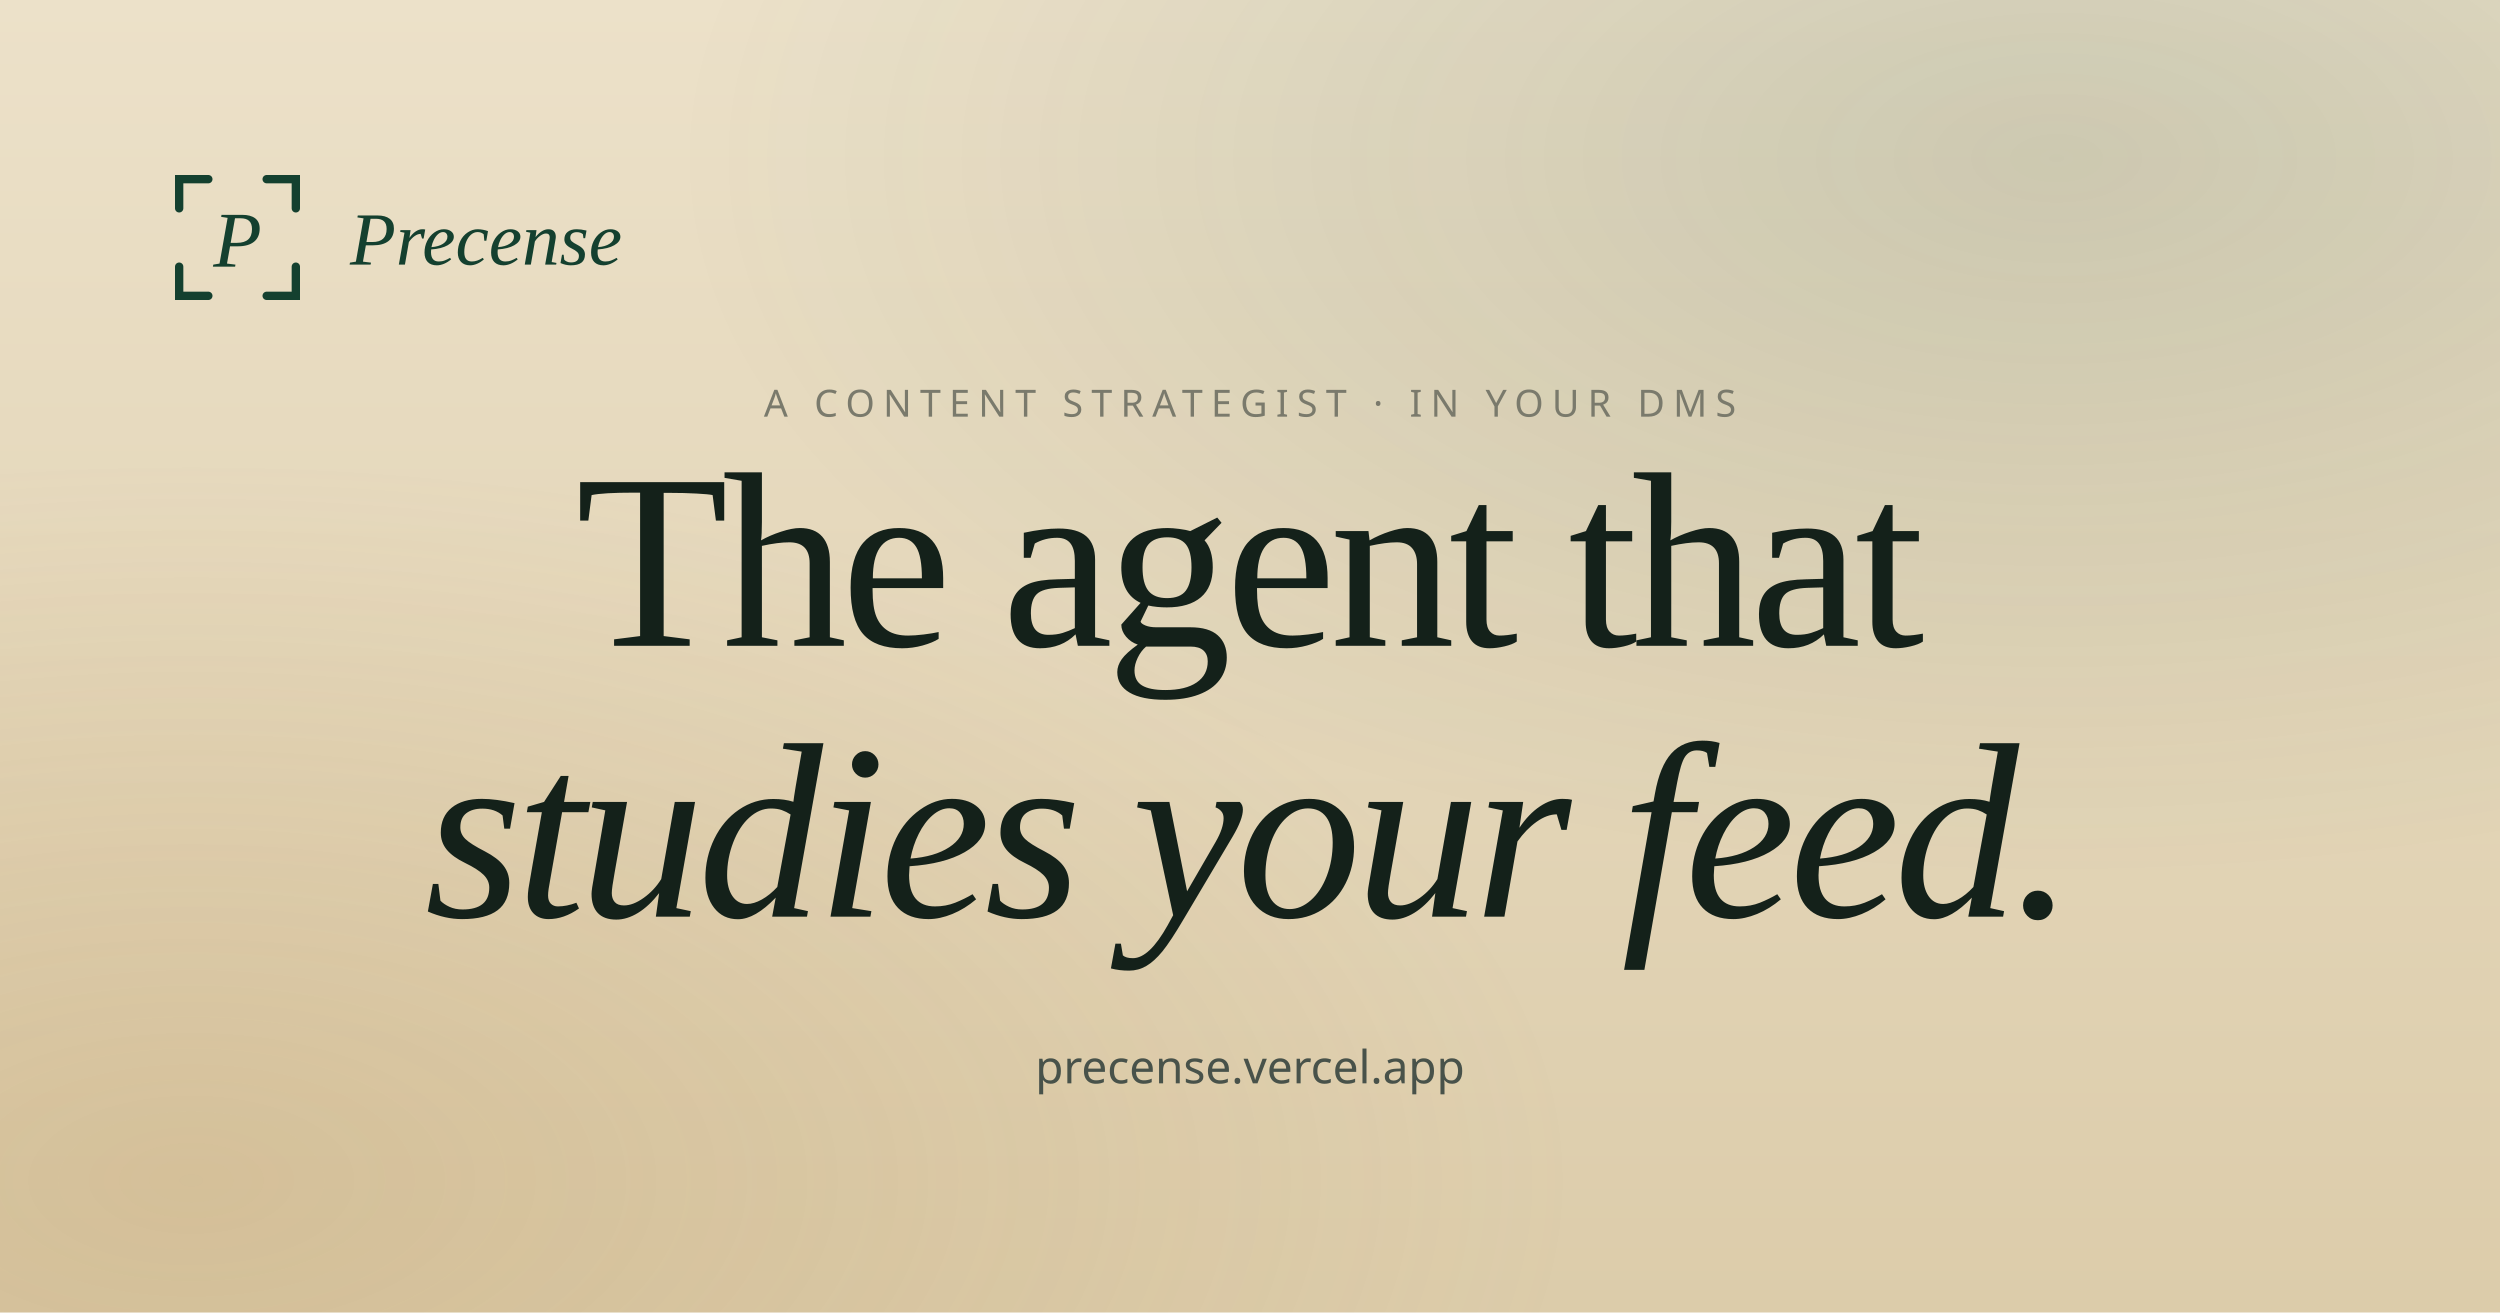
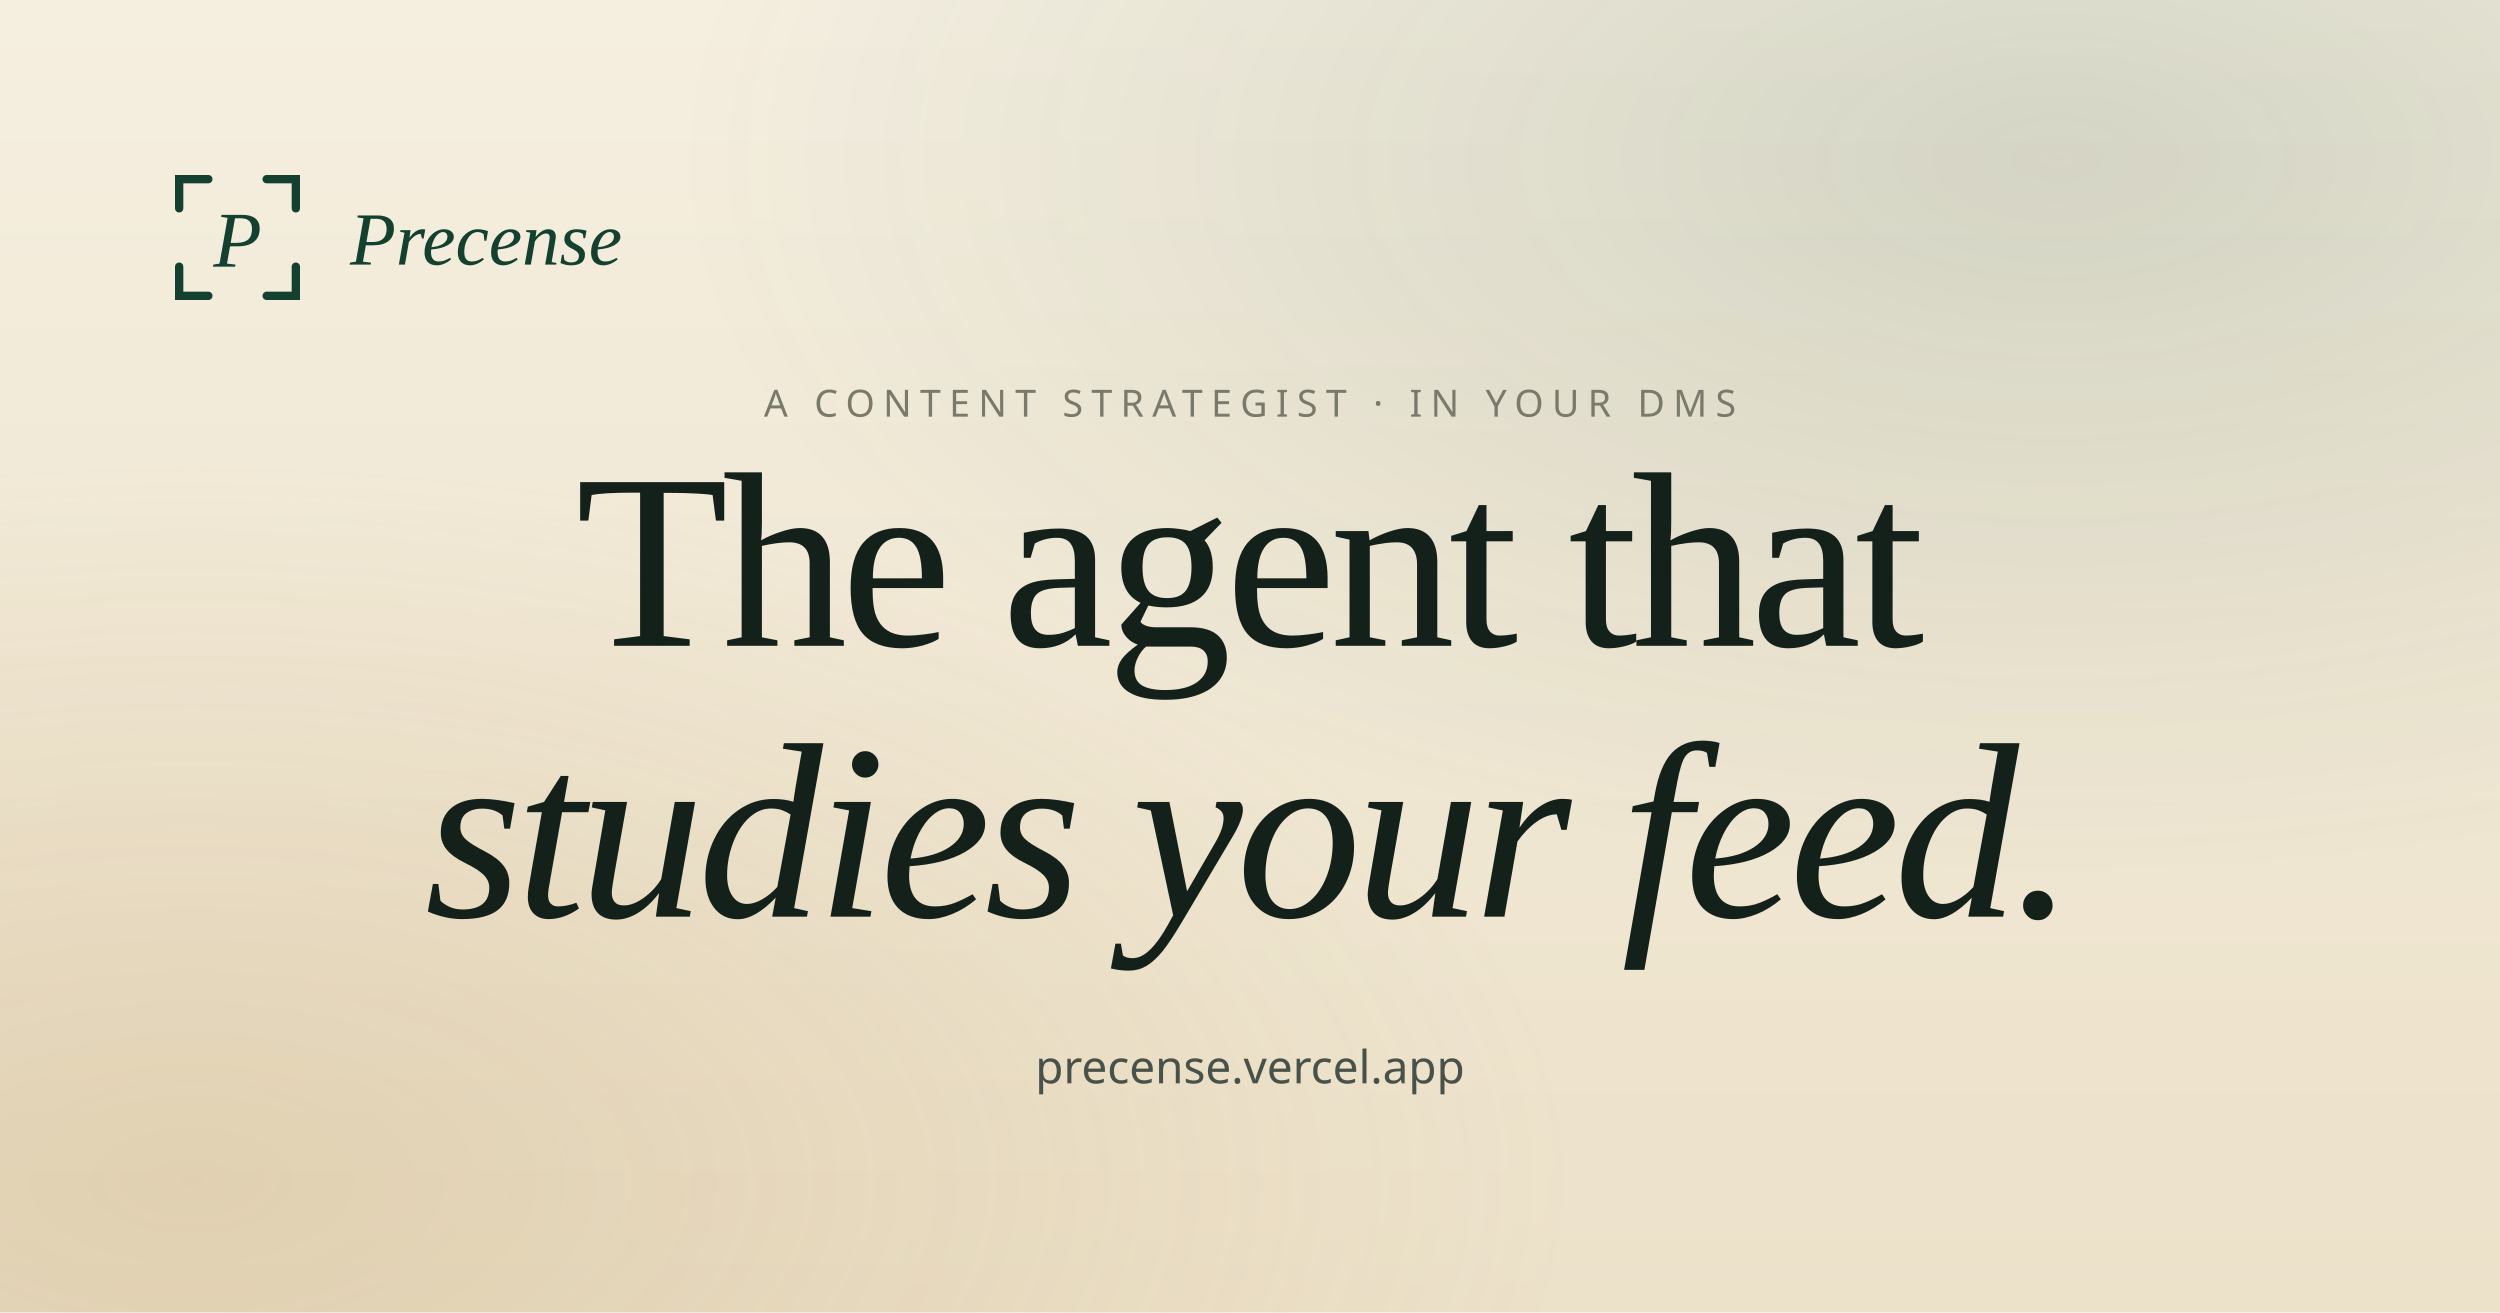
<svg xmlns="http://www.w3.org/2000/svg" viewBox="0 0 1200 630">
  <defs>
    <linearGradient id="bg" x1="0" y1="0" x2="0" y2="1">
-       <stop offset="0" stop-color="#ece1c9" />
-       <stop offset="1" stop-color="#dcccaa" />
+       <stop offset="0" stop-color="#f5efe0" />
+       <stop offset="1" stop-color="#ece1c9" />
    </linearGradient>
    <radialGradient id="glow1" cx="82%" cy="12%" r="55%">
      <stop offset="0" stop-color="#14402f" stop-opacity="0.14" />
      <stop offset="1" stop-color="#14402f" stop-opacity="0" />
    </radialGradient>
    <radialGradient id="glow2" cx="8%" cy="90%" r="55%">
      <stop offset="0" stop-color="#a97e3d" stop-opacity="0.18" />
      <stop offset="1" stop-color="#a97e3d" stop-opacity="0" />
    </radialGradient>
  </defs>
  <rect width="1200" height="630" fill="url(#bg)" />
  <rect width="1200" height="630" fill="url(#glow1)" />
  <rect width="1200" height="630" fill="url(#glow2)" />
  <g transform="translate(80, 80)">
    <g fill="none" stroke="#14402f" stroke-width="4" stroke-linecap="round">
      <path d="M 6 20 L 6 6 L 20 6" />
      <path d="M 62 20 L 62 6 L 48 6" />
      <path d="M 6 48 L 6 62 L 20 62" />
      <path d="M 62 48 L 62 62 L 48 62" />
    </g>
    <text x="34" y="48" text-anchor="middle" font-family="'Instrument Serif','Times New Roman',serif" font-style="italic" font-size="38" fill="#14402f">P</text>
    <text x="88" y="47" font-family="'Instrument Serif','Times New Roman',serif" font-style="italic" font-size="36" fill="#14402f">Precense</text>
  </g>
  <g transform="translate(600, 340)" text-anchor="middle">
    <text font-family="Manrope, system-ui, sans-serif" font-size="18" letter-spacing="4" fill="#7a7a6c" y="-140">A CONTENT STRATEGIST · IN YOUR DMS</text>
    <text font-family="'Instrument Serif','Times New Roman',serif" font-size="120" fill="#14211a" y="-30" letter-spacing="-3">The agent that</text>
    <text font-family="'Instrument Serif','Times New Roman',serif" font-style="italic" font-size="120" fill="#14211a" y="100" letter-spacing="-3">studies your feed.</text>
    <text font-family="Manrope, system-ui, sans-serif" font-size="22" fill="#48524a" y="180">precense.vercel.app</text>
  </g>
</svg>
